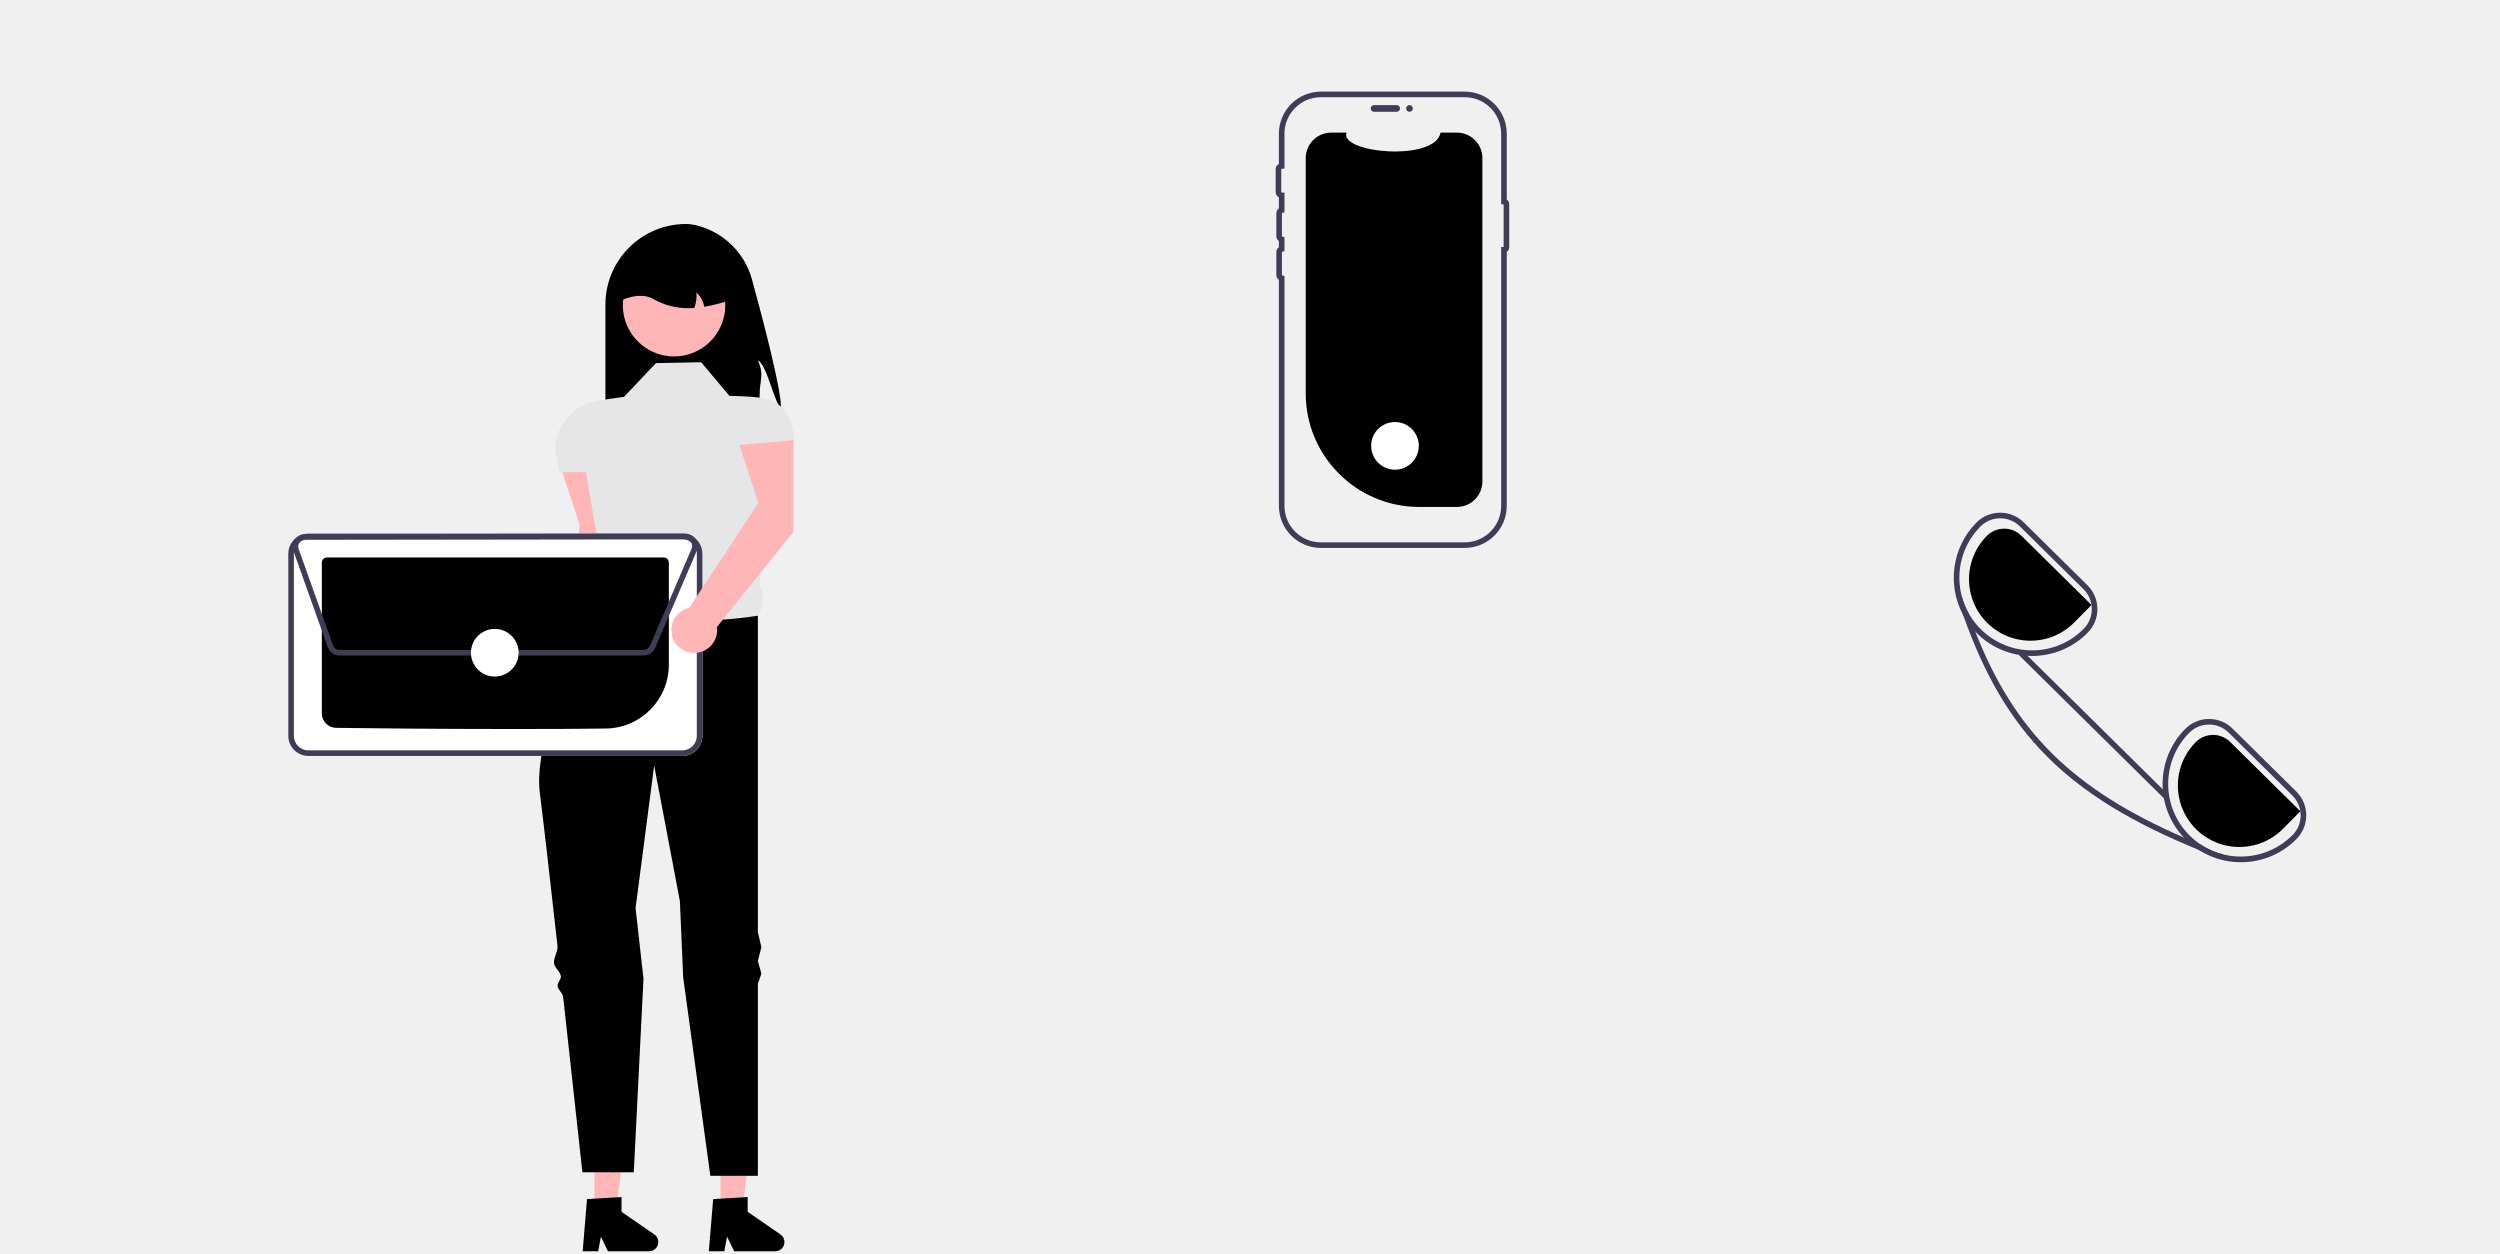
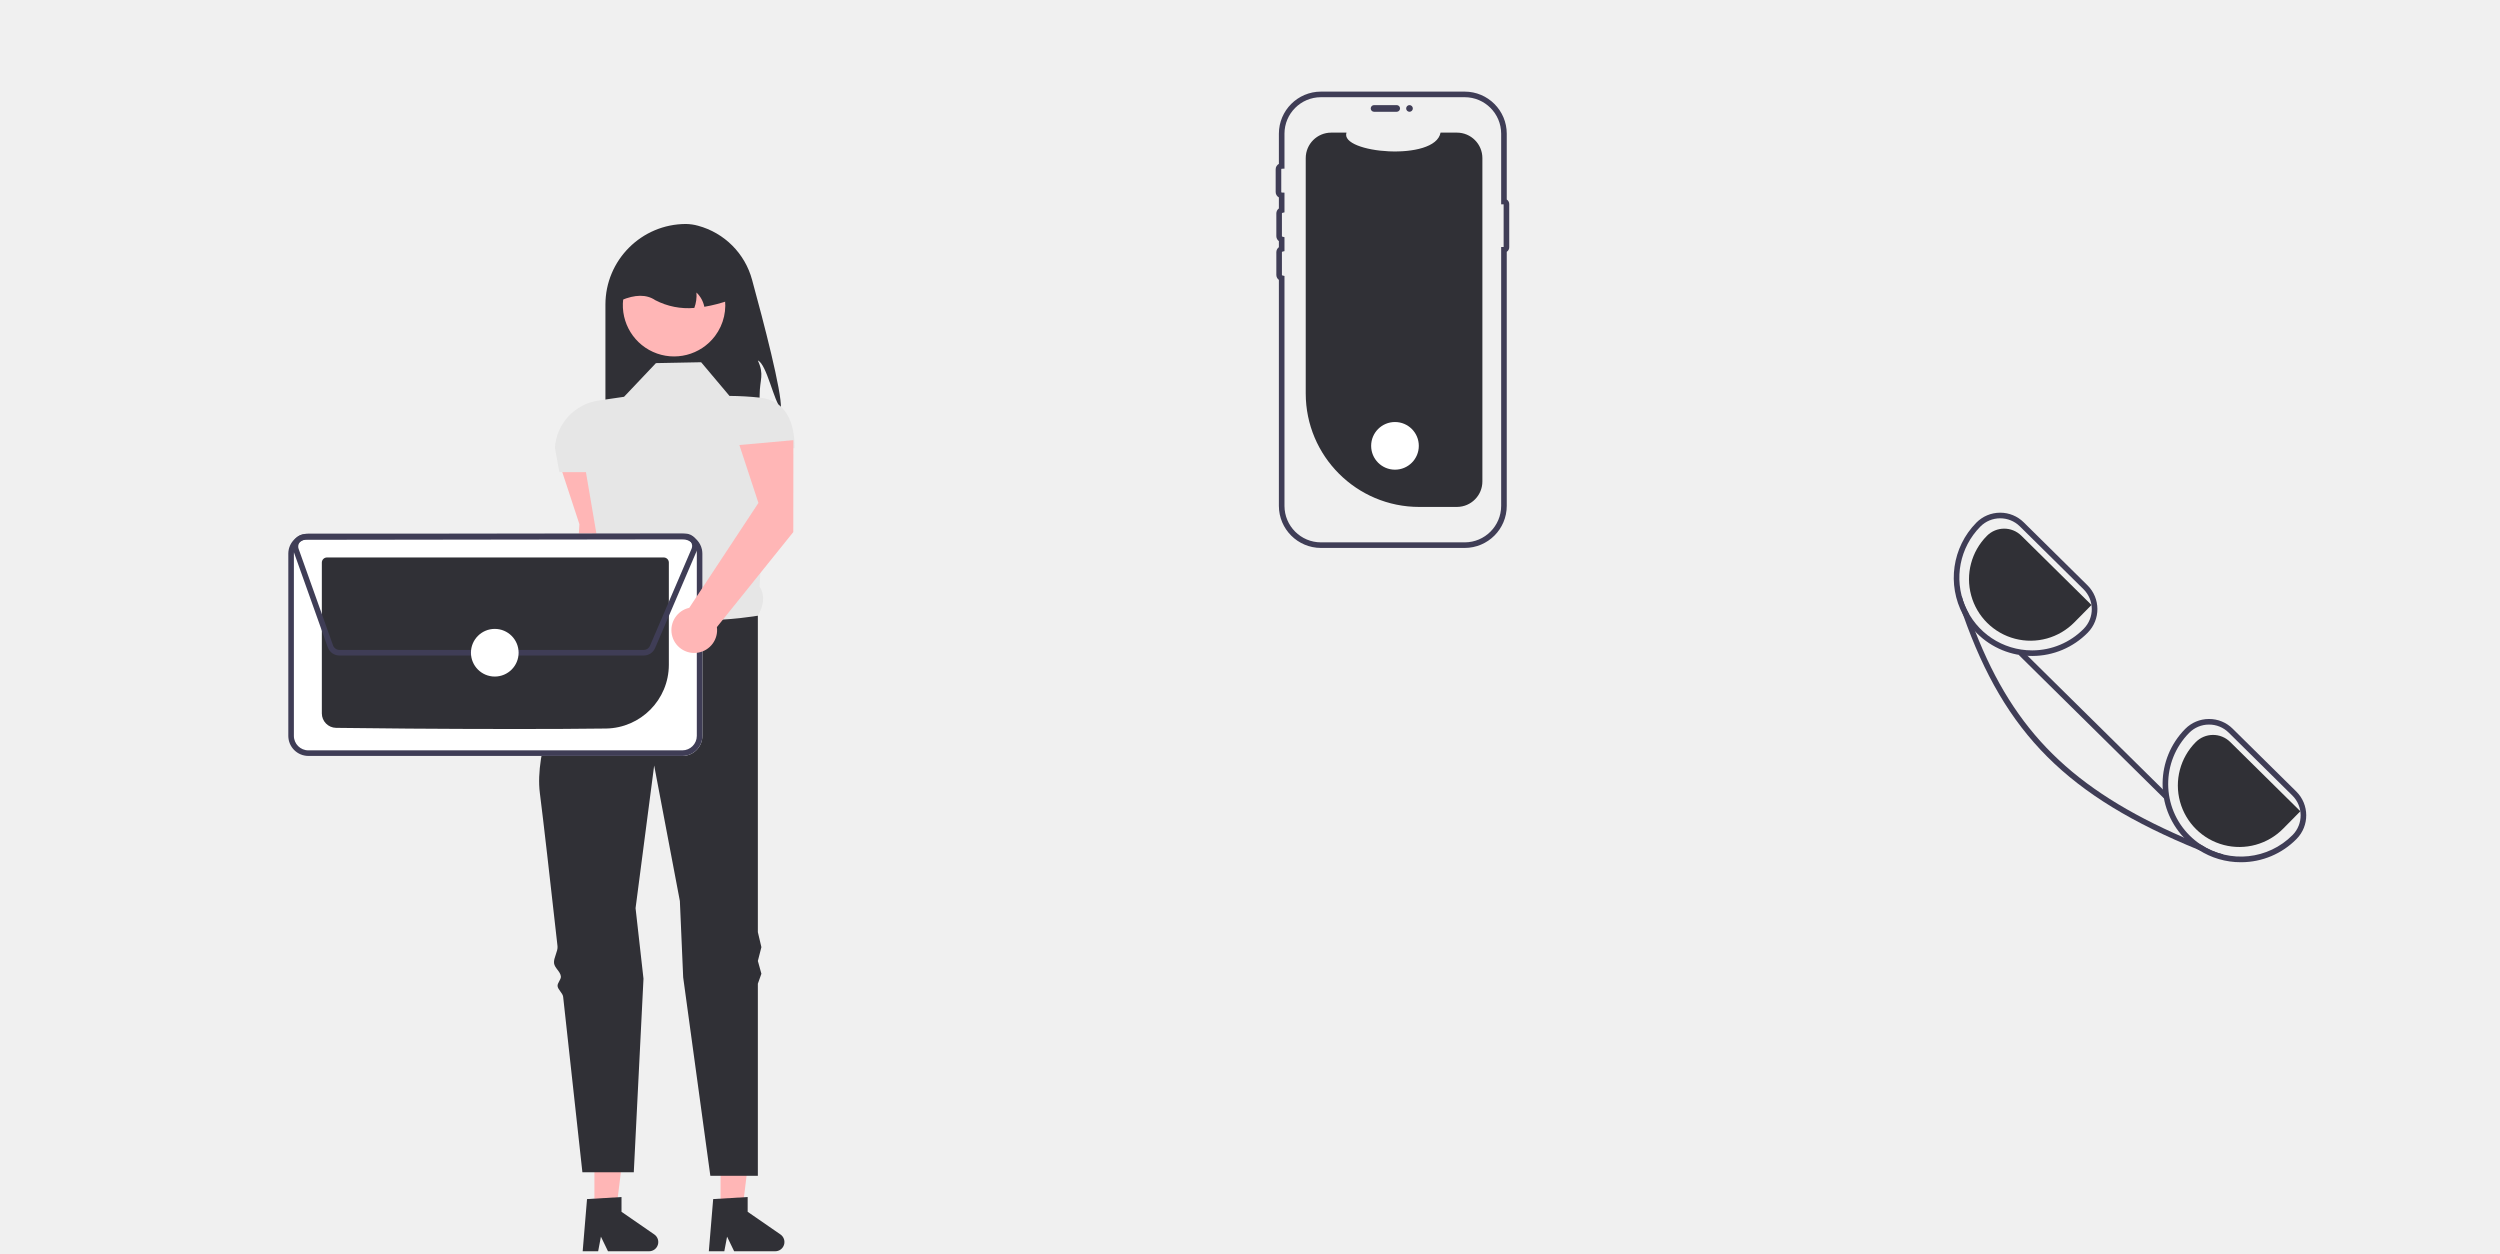
<svg xmlns="http://www.w3.org/2000/svg" data-name="Layer 1" width="894.249" height="448.282" viewBox="0 0 894.249 448.282">
  <path d="M447.37,674.141q-40.475,0-80.829-1.449c-38.44-1.381-78.19-2.808-115.136-23.299-25.845-14.333-48.735-37.329-66.194-66.504a223.77,223.77,0,0,1-25.369-63.604,261.476,261.476,0,0,1,.953-123.779,219.834,219.834,0,0,1,14.741-40.4c26.943-55.793,76.085-93.246,134.826-102.754a6.807,6.807,0,0,1,1.463-.031c.264.014.528.029.796.018l.346-.11a16.882,16.882,0,0,1,2.721-.698c90.594-13.487,186.365,13.802,276.952,78.914,70.042,50.351,162.868,77.464,283.781,82.889l1.717.09c33.66,1.934,66.218,15.811,94.16,40.133,27.579,24.006,48.287,56.034,59.884,92.624,1.426,4.461,2.733,9.104,3.884,13.801a26.039,26.039,0,0,1-6.941,24.69v.009l-.301.31c-.725.721-1.488,1.412-2.267,2.056l-.917.756c-7.727,6.365-13.83,11.394-21.135,15.299a64.983,64.983,0,0,1-15.419,5.821c-29.465,7.184-59.388,13.844-88.936,19.797-57.385,11.57-116.281,21.115-175.054,28.368A2269.141,2269.141,0,0,1,447.37,674.141Zm-136.232-419.845a3.507,3.507,0,0,0-.539.037c-58.192,9.419-106.869,46.504-133.544,101.745a217.624,217.624,0,0,0-14.595,40,259.188,259.188,0,0,0-.941,122.681,221.622,221.622,0,0,0,25.123,62.996c17.288,28.889,39.944,51.654,65.518,65.836,36.614,20.308,76.176,21.729,114.436,23.102a2266.314,2266.314,0,0,0,358.315-15.595c58.735-7.249,117.593-16.787,174.94-28.351,29.528-5.948,59.43-12.604,88.875-19.783a63.358,63.358,0,0,0,15.047-5.679c7.157-3.826,13.202-8.807,20.855-15.111l.917-.755c.67-.554,1.329-1.146,1.958-1.761l.181-.189c6.289-6.339,8.735-14.702,6.71-22.944v-.001c-1.139-4.646-2.432-9.24-3.844-13.655-23.69-74.746-84.974-127.569-152.496-131.447l-1.707-.09c-55.232-2.479-103.564-9.344-147.752-20.99-52.75-13.902-98.801-34.83-136.876-62.201-90.242-64.862-185.613-92.049-275.811-78.626a15.473,15.473,0,0,0-2.479.643l-.623.174a9.374,9.374,0,0,1-1.062-.013C311.537,254.307,311.335,254.296,311.138,254.296Z" transform="translate(-152.8755 -225.8589)" fill="#f0f0f0" />
-   <path d="M432.202,371.915c-2.498-2.397-5.053-15.762-8.242-17.118,2.384,5.269.653,6.663.64,12.446a39.123,39.123,0,0,1-1.141,9.745H369.435V334.825a28.847,28.847,0,0,1,28.848-28.848,17.214,17.214,0,0,1,4.276.626A27.428,27.428,0,0,1,421.909,326.007C426.028,341.061,432.578,366.119,432.202,371.915Z" transform="translate(-152.8755 -225.8589)" fill="#000000" />
+   <path d="M432.202,371.915c-2.498-2.397-5.053-15.762-8.242-17.118,2.384,5.269.653,6.663.64,12.446a39.123,39.123,0,0,1-1.141,9.745H369.435V334.825a28.847,28.847,0,0,1,28.848-28.848,17.214,17.214,0,0,1,4.276.626A27.428,27.428,0,0,1,421.909,326.007C426.028,341.061,432.578,366.119,432.202,371.915Z" transform="translate(-152.8755 -225.8589)" fill="#303036" />
  <path d="M372.605,423.782l.027-32.863L353.314,392.645l6.818,20.726-3.191,52.096a8.173,8.173,0,1,0,9.89,6.889Z" transform="translate(-152.8755 -225.8589)" fill="#ffb6b6" />
  <polygon points="257.746 432.76 265.55 432.759 269.263 402.657 257.744 402.657 257.746 432.76" fill="#ffb6b6" />
-   <path d="M407.978,654.769l12.337-.736v5.286l11.729,8.101a3.302,3.302,0,0,1-1.876,6.019H415.481L412.949,668.209l-.988,5.228h-5.538Z" transform="translate(-152.8755 -225.8589)" fill="#000000" />
+   <path d="M407.978,654.769l12.337-.736v5.286l11.729,8.101a3.302,3.302,0,0,1-1.876,6.019H415.481L412.949,668.209l-.988,5.228h-5.538Z" transform="translate(-152.8755 -225.8589)" fill="#303036" />
  <polygon points="212.62 432.76 220.425 432.759 224.137 402.657 212.619 402.657 212.62 432.76" fill="#ffb6b6" />
-   <path d="M362.853,654.769l12.337-.736v5.286l11.729,8.101a3.302,3.302,0,0,1-1.876,6.019H370.355l-2.532-5.228-.988,5.228H361.297Z" transform="translate(-152.8755 -225.8589)" fill="#000000" />
+   <path d="M362.853,654.769l12.337-.736v5.286l11.729,8.101a3.302,3.302,0,0,1-1.876,6.019H370.355l-2.532-5.228-.988,5.228H361.297Z" transform="translate(-152.8755 -225.8589)" fill="#303036" />
  <path d="M403.672,355.43l-16.167.317-11.412,12.046-9.149,1.342a18.266,18.266,0,0,0-15.577,16.897v0l1.585,8.706h9.51l5.502,32.303c-2.139,5.451-2.285,9.754,2.107,11.444l13.631,25.678L423.96,446.094c2.042-3.51,2.696-7.036.609-10.464l2.878-49.45h9.677v0c0-9.249-3.128-17.046-12.32-18.075a108.654,108.654,0,0,0-10.989-.629Z" transform="translate(-152.8755 -225.8589)" fill="#e6e6e6" />
-   <path d="M423.96,446.094s-39.309,6.974-53.891-7.608c0,0-1.48,2.513-3.711,6.682-.642,1.199-1.881,2.011-2.629,3.463-.68,1.32-2.429,2.942-3.17,4.439-.596,1.204.36,2.777-.26,4.078-7.468,15.664-16.193,37.759-14.322,52.348,1.206,9.409,3.698,31.302,6.322,54.816.205,1.837-1.455,4.197-1.249,6.049.194,1.746,2.255,2.984,2.45,4.734.129,1.162-1.31,2.348-1.181,3.508.141,1.273,1.85,2.522,1.991,3.79,3.594,32.468,6.886,62.781,6.886,62.781h18.386l3.469-69.232-2.835-25.236,6.657-51.038,9.193,48.502,1.183,27.297,9.715,70.975H423.96v-68.708l1.268-3.569-1.268-4.578,1.268-4.932-1.268-5.372Z" transform="translate(-152.8755 -225.8589)" fill="#000000" />
+   <path d="M423.96,446.094s-39.309,6.974-53.891-7.608c0,0-1.48,2.513-3.711,6.682-.642,1.199-1.881,2.011-2.629,3.463-.68,1.32-2.429,2.942-3.17,4.439-.596,1.204.36,2.777-.26,4.078-7.468,15.664-16.193,37.759-14.322,52.348,1.206,9.409,3.698,31.302,6.322,54.816.205,1.837-1.455,4.197-1.249,6.049.194,1.746,2.255,2.984,2.45,4.734.129,1.162-1.31,2.348-1.181,3.508.141,1.273,1.85,2.522,1.991,3.79,3.594,32.468,6.886,62.781,6.886,62.781h18.386l3.469-69.232-2.835-25.236,6.657-51.038,9.193,48.502,1.183,27.297,9.715,70.975H423.96v-68.708l1.268-3.569-1.268-4.578,1.268-4.932-1.268-5.372Z" transform="translate(-152.8755 -225.8589)" fill="#303036" />
  <path d="M408.634,346.055a18.326,18.326,0,1,1,3.175-15.314c.053.22.097.438.14.665A18.301,18.301,0,0,1,408.634,346.055Z" transform="translate(-152.8755 -225.8589)" fill="#ffb6b6" />
-   <path d="M404.813,335.598a9.633,9.633,0,0,0-2.815-5.104,13.142,13.142,0,0,1-.761,5.51,25.395,25.395,0,0,1-13.955-2.764c-3.233-2.194-7.348-2.004-12.141,0a17.75,17.75,0,0,1,17.752-17.752h3.17a17.756,17.756,0,0,1,17.752,17.752A52.852,52.852,0,0,1,404.813,335.598Z" transform="translate(-152.8755 -225.8589)" fill="#000000" />
+   <path d="M404.813,335.598a9.633,9.633,0,0,0-2.815-5.104,13.142,13.142,0,0,1-.761,5.51,25.395,25.395,0,0,1-13.955-2.764c-3.233-2.194-7.348-2.004-12.141,0a17.75,17.75,0,0,1,17.752-17.752h3.17a17.756,17.756,0,0,1,17.752,17.752A52.852,52.852,0,0,1,404.813,335.598Z" transform="translate(-152.8755 -225.8589)" fill="#303036" />
  <circle cx="113.249" cy="285" r="51" fill="#f0f0f0" />
  <circle cx="438.249" cy="51" r="51" fill="#f0f0f0" />
  <circle cx="843.249" cy="293" r="51" fill="#f0f0f0" />
-   <path d="M683.125,282.421V398.067A9.119,9.119,0,0,1,674.101,407.186a.802.802,0,0,1-.1.004H660.541a40.606,40.606,0,0,1-40.606-40.606v-84.163a9.123,9.123,0,0,1,9.123-9.123l5.454,0c-2.527,7.371,31.765,10.474,33.648,0l5.841,0A9.123,9.123,0,0,1,683.125,282.421Z" transform="translate(-152.8755 -225.8589)" fill="#000000" />
+   <path d="M683.125,282.421V398.067A9.119,9.119,0,0,1,674.101,407.186a.802.802,0,0,1-.1.004H660.541a40.606,40.606,0,0,1-40.606-40.606v-84.163a9.123,9.123,0,0,1,9.123-9.123l5.454,0c-2.527,7.371,31.765,10.474,33.648,0l5.841,0A9.123,9.123,0,0,1,683.125,282.421Z" transform="translate(-152.8755 -225.8589)" fill="#303036" />
  <path d="M643.182,264.65a1.197,1.197,0,0,1,1.196-1.196h8.13a1.196,1.196,0,0,1,0,2.391h-8.13A1.197,1.197,0,0,1,643.182,264.65Z" transform="translate(-152.8755 -225.8589)" fill="#3f3d56" />
  <path d="M676.794,421.859h-51.416a15.063,15.063,0,0,1-15.046-15.046V325.972a2.187,2.187,0,0,1-.911-1.779v-8.13a2.186,2.186,0,0,1,.911-1.778v-2.182a2.186,2.186,0,0,1-.911-1.778v-8.131a2.186,2.186,0,0,1,.911-1.778v-3.944a2.184,2.184,0,0,1-1.15-1.93v-8.13a2.184,2.184,0,0,1,1.15-1.93V273.674A15.063,15.063,0,0,1,625.378,258.628h51.416a15.063,15.063,0,0,1,15.046,15.046V297.23a1.886,1.886,0,0,1,.886,1.598v15.503a1.887,1.887,0,0,1-.886,1.599V406.813A15.063,15.063,0,0,1,676.794,421.859ZM625.378,260.628a13.061,13.061,0,0,0-13.046,13.046v12.508l-.962.037a.195.195,0,0,0-.188.192V294.541a.196.196,0,0,0,.188.192l.962.037v7.049l-.761.188a.197.197,0,0,0-.15.187v8.131a.197.197,0,0,0,.15.187l.761.188v4.991l-.761.188a.197.197,0,0,0-.15.187v8.13a.197.197,0,0,0,.15.187l.761.188V406.813a13.061,13.061,0,0,0,13.046,13.046h51.416a13.061,13.061,0,0,0,13.046-13.046V314.217h.886V298.942h-.886V273.674a13.061,13.061,0,0,0-13.046-13.046Z" transform="translate(-152.8755 -225.8589)" fill="#3f3d56" />
  <circle cx="504.176" cy="38.791" r="1.196" fill="#3f3d56" />
  <path d="M396.956,496.262H263.168a7.188,7.188,0,0,1-7.17-7.169v-65.189a7.188,7.188,0,0,1,7.169-7.17H396.955a7.188,7.188,0,0,1,7.17,7.169v65.189A7.188,7.188,0,0,1,396.956,496.262Z" transform="translate(-152.8755 -225.8589)" fill="#fff" />
  <path d="M396.956,496.262H263.168a7.188,7.188,0,0,1-7.17-7.169v-65.189a7.188,7.188,0,0,1,7.169-7.17H396.955a7.188,7.188,0,0,1,7.17,7.169v65.189A7.188,7.188,0,0,1,396.956,496.262ZM263.168,418.734a5.185,5.185,0,0,0-5.17,5.171v65.187a5.185,5.185,0,0,0,5.171,5.17H396.954a5.185,5.185,0,0,0,5.171-5.171v-65.187a5.185,5.185,0,0,0-5.171-5.17Z" transform="translate(-152.8755 -225.8589)" fill="#3f3d56" />
-   <path d="M337.232,486.628c-26.386,0-53.899-.252-64.164-.416a5.176,5.176,0,0,1-5.07-5.155V427.095a1.83,1.83,0,0,1,1.823-1.828H390.297a1.829,1.829,0,0,1,1.827,1.823v36.612a22.842,22.842,0,0,1-22.457,22.752C360.1,486.579,348.771,486.628,337.232,486.628Z" transform="translate(-152.8755 -225.8589)" fill="#000000" />
+   <path d="M337.232,486.628c-26.386,0-53.899-.252-64.164-.416a5.176,5.176,0,0,1-5.07-5.155V427.095a1.83,1.83,0,0,1,1.823-1.828H390.297a1.829,1.829,0,0,1,1.827,1.823v36.612a22.842,22.842,0,0,1-22.457,22.752C360.1,486.579,348.771,486.628,337.232,486.628Z" transform="translate(-152.8755 -225.8589)" fill="#303036" />
  <path d="M383.146,460.339H274.287a4.438,4.438,0,0,1-4.164-2.936l-12.321-34.566a4.423,4.423,0,0,1,4.158-5.907l136.072-.189a4.423,4.423,0,0,1,4.359,5.198l.105.044-.391.912-.004.009-14.895,34.755A4.41,4.41,0,0,1,383.146,460.339Zm14.892-41.598-136.075.189a2.423,2.423,0,0,0-2.278,3.235l12.321,34.565a2.433,2.433,0,0,0,2.282,1.608H383.146a2.413,2.413,0,0,0,2.222-1.467l14.896-34.756.732.314-.732-.314a2.421,2.421,0,0,0-2.226-3.375Z" transform="translate(-152.8755 -225.8589)" fill="#3f3d56" />
  <circle cx="176.983" cy="233.48" r="8.524" fill="#fff" />
  <circle cx="498.983" cy="159.48" r="8.524" fill="#fff" />
  <path d="M974.255,508.979l-22.77-22.48a11.884,11.884,0,0,0-8.43-3.46h-.08a11.914,11.914,0,0,0-8.46,3.56,27.991,27.991,0,0,0-.49,38.84c.24.26.49.51.74.76a27.248,27.248,0,0,0,4.56,3.65,27.676,27.676,0,0,0,15.11,4.43h.17a27.826,27.826,0,0,0,19.75-8.32,12.023,12.023,0,0,0-.1-16.98Zm-1.32,15.57a26.092,26.092,0,0,1-32.76,3.48,26.786,26.786,0,0,1-4.01-3.25,26.002,26.002,0,0,1-.23-36.77,9.913,9.913,0,0,1,7.06-2.97h.06a9.911,9.911,0,0,1,7.02,2.88l22.77,22.49a10.007,10.007,0,0,1,.09,14.14Z" transform="translate(-152.8755 -225.8589)" fill="#3f3d56" />
  <path d="M899.545,435.199l-22.77-22.49a11.926,11.926,0,0,0-8.43-3.46h-.07a11.947,11.947,0,0,0-8.47,3.57,28.077,28.077,0,0,0-4.72,33l.01.01a27.562,27.562,0,0,0,4.33,5.93c.19.22.41.44.63.66a27.835,27.835,0,0,0,19.67,8.08h.18a27.854,27.854,0,0,0,19.75-8.33,11.999,11.999,0,0,0-.11-16.97Zm-1.32,15.57a25.855,25.855,0,0,1-18.33,7.73h-.17a26,26,0,0,1-18.49-44.27,10.008,10.008,0,0,1,14.14-.09l22.77,22.48A10.019,10.019,0,0,1,898.225,450.769Z" transform="translate(-152.8755 -225.8589)" fill="#3f3d56" />
-   <path d="M975.71,516.046l-25.103-24.794a8.727,8.727,0,0,0-12.327.076,22,22,0,1,0,31.305,30.919Z" transform="translate(-152.8755 -225.8589)" fill="#000000" />
-   <path d="M901.004,442.262l-25.103-24.794a8.727,8.727,0,0,0-12.327.076,22,22,0,1,0,31.305,30.919Z" transform="translate(-152.8755 -225.8589)" fill="#000000" />
+   <path d="M975.71,516.046l-25.103-24.794a8.727,8.727,0,0,0-12.327.076,22,22,0,1,0,31.305,30.919Z" transform="translate(-152.8755 -225.8589)" fill="#303036" />
+   <path d="M901.004,442.262l-25.103-24.794a8.727,8.727,0,0,0-12.327.076,22,22,0,1,0,31.305,30.919Z" transform="translate(-152.8755 -225.8589)" fill="#303036" />
  <path d="M948.125,531.489l-.6,1.58q-4.23-1.605-8.2-3.22c-46.88-19.13-69.26-41.52-84.23-84.02l-.01-.01q-1.065-3-2.07-6.14l1.58-.51a25.542,25.542,0,0,0,2.3,5.78q1.23,3.495,2.53,6.81c14.07,35.87,34.82,56.37,74.6,73.68q3,1.305,6.15,2.59A26.087,26.087,0,0,0,948.125,531.489Z" transform="translate(-152.8755 -225.8589)" fill="#3f3d56" />
  <rect x="900.623" y="448.539" width="2.001" height="73" transform="translate(-229.9252 559.8239) rotate(-45.35527)" fill="#3f3d56" />
  <path d="M436.64,416.173l.027-32.863-19.318,1.726,6.818,20.726-24.747,37.514a8.173,8.173,0,1,0,9.89,6.889Z" transform="translate(-152.8755 -225.8589)" fill="#ffb6b6" />
</svg>
